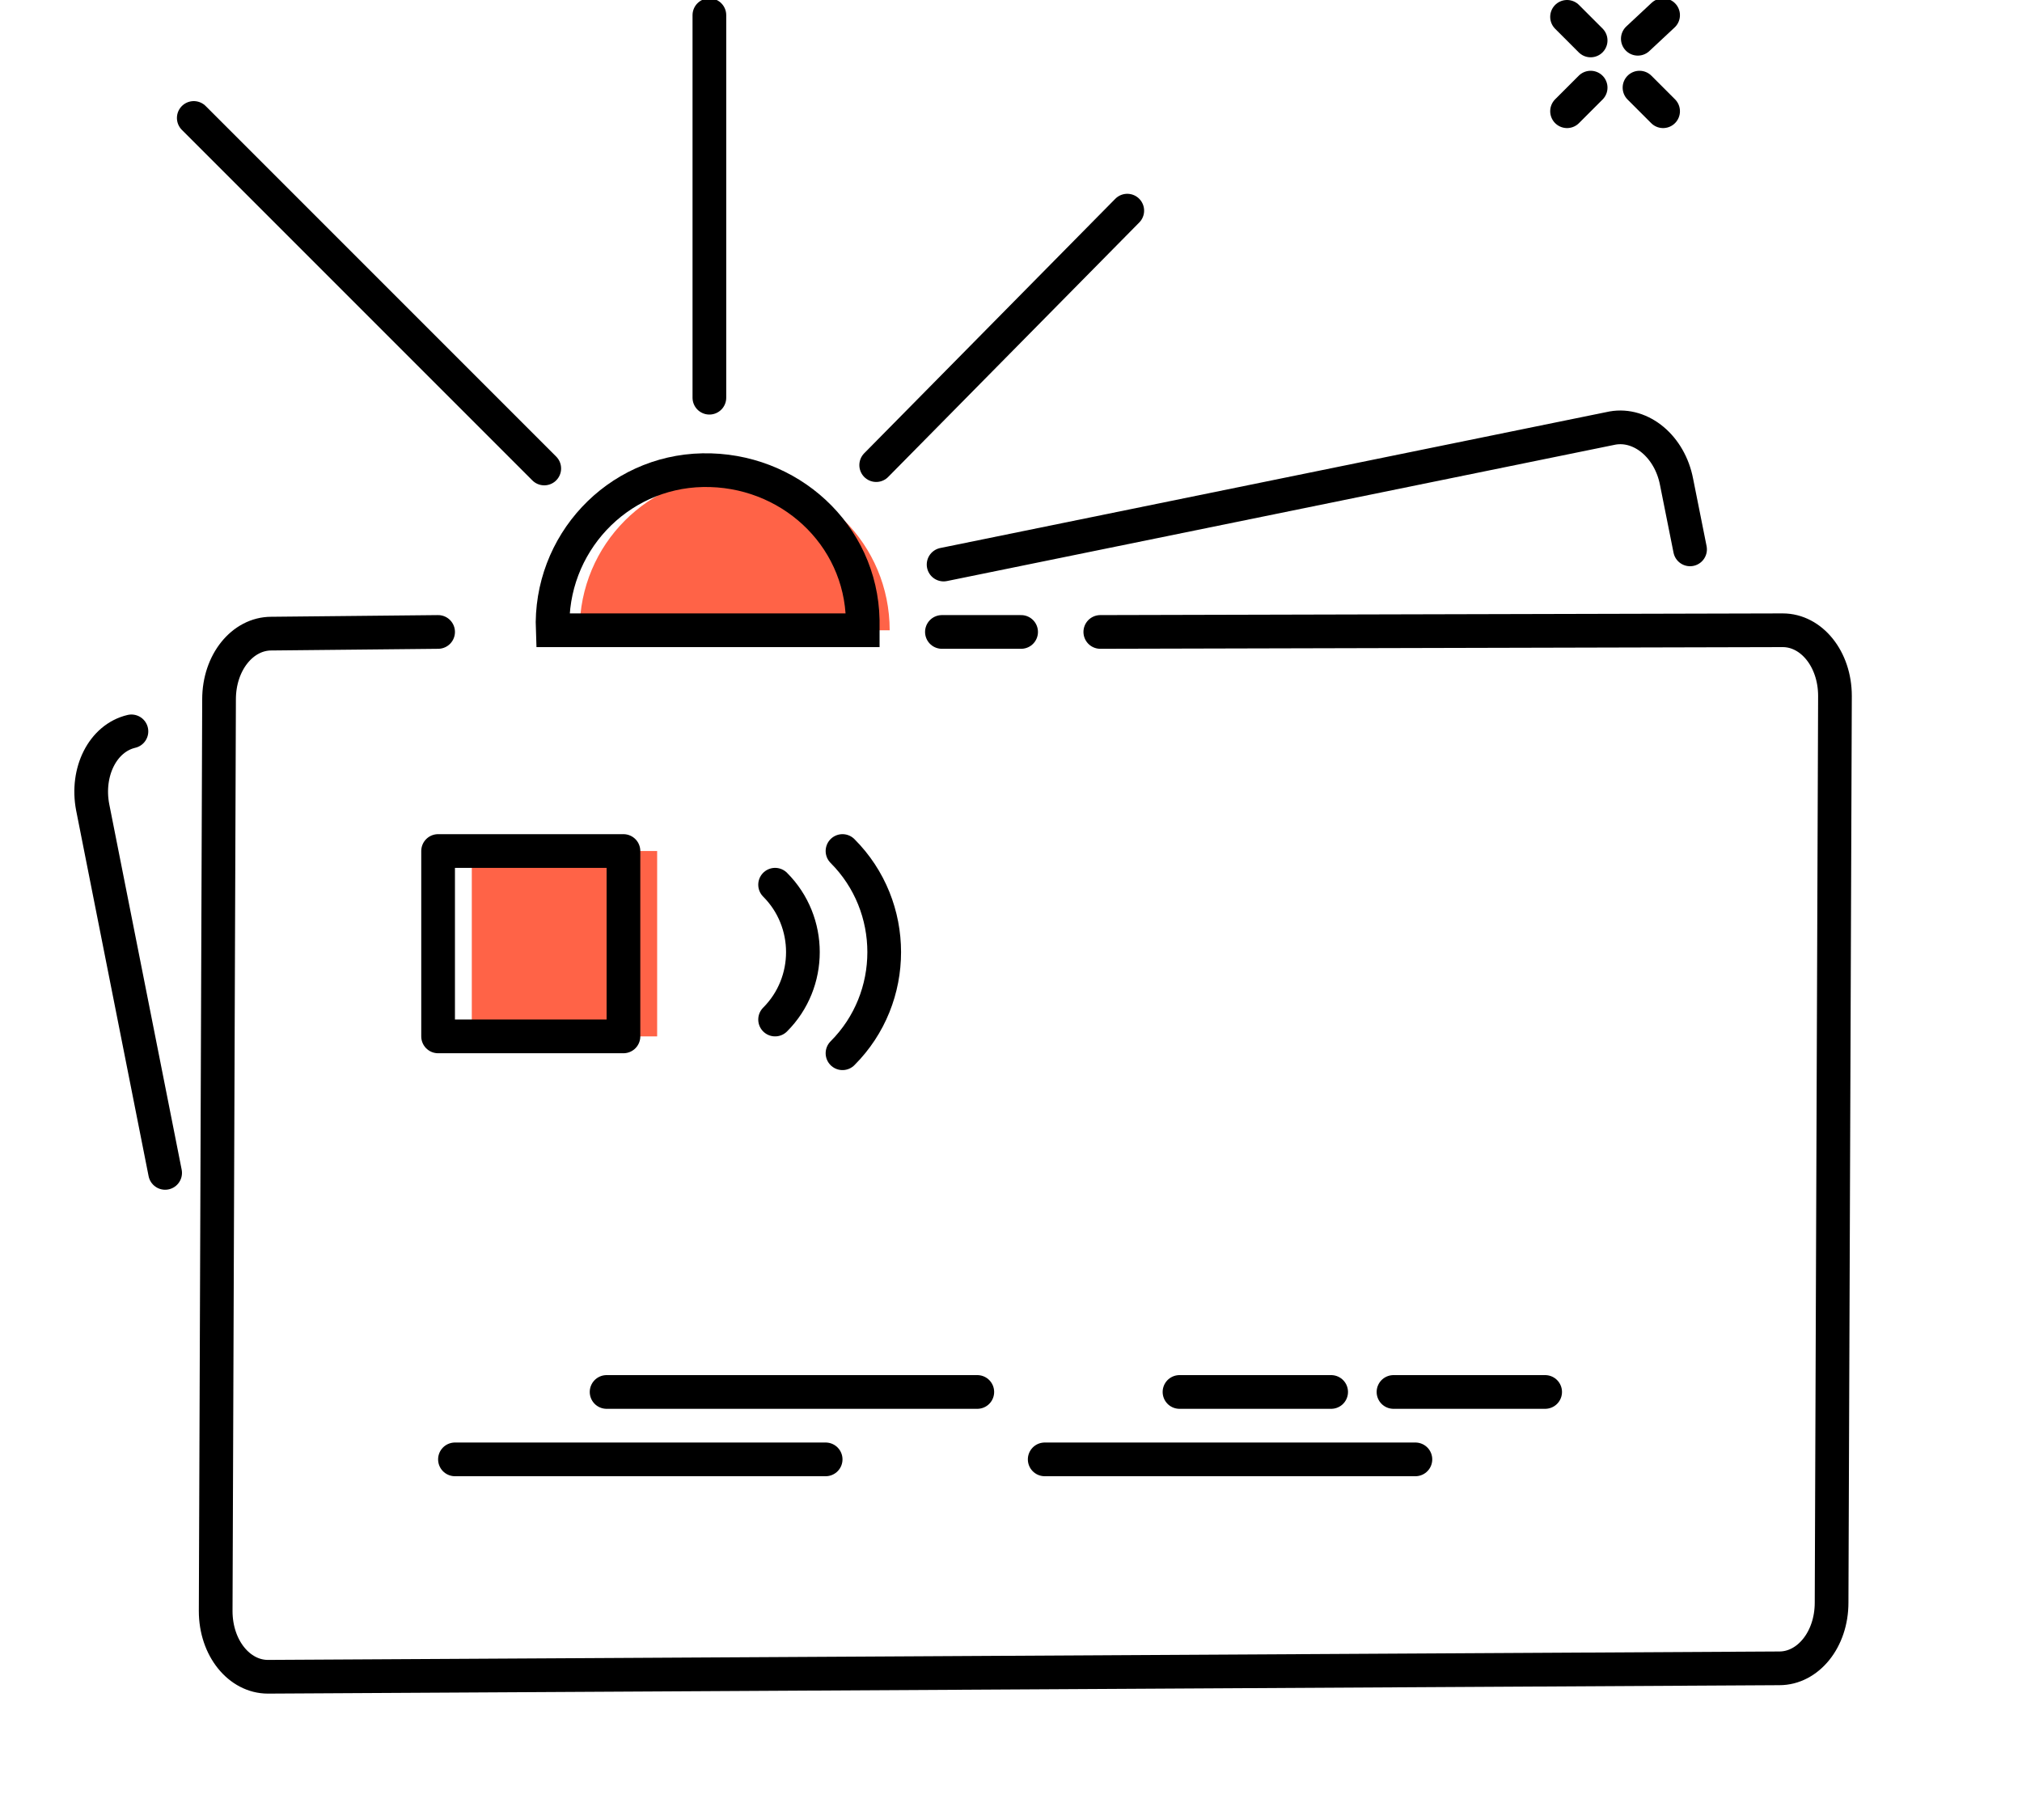
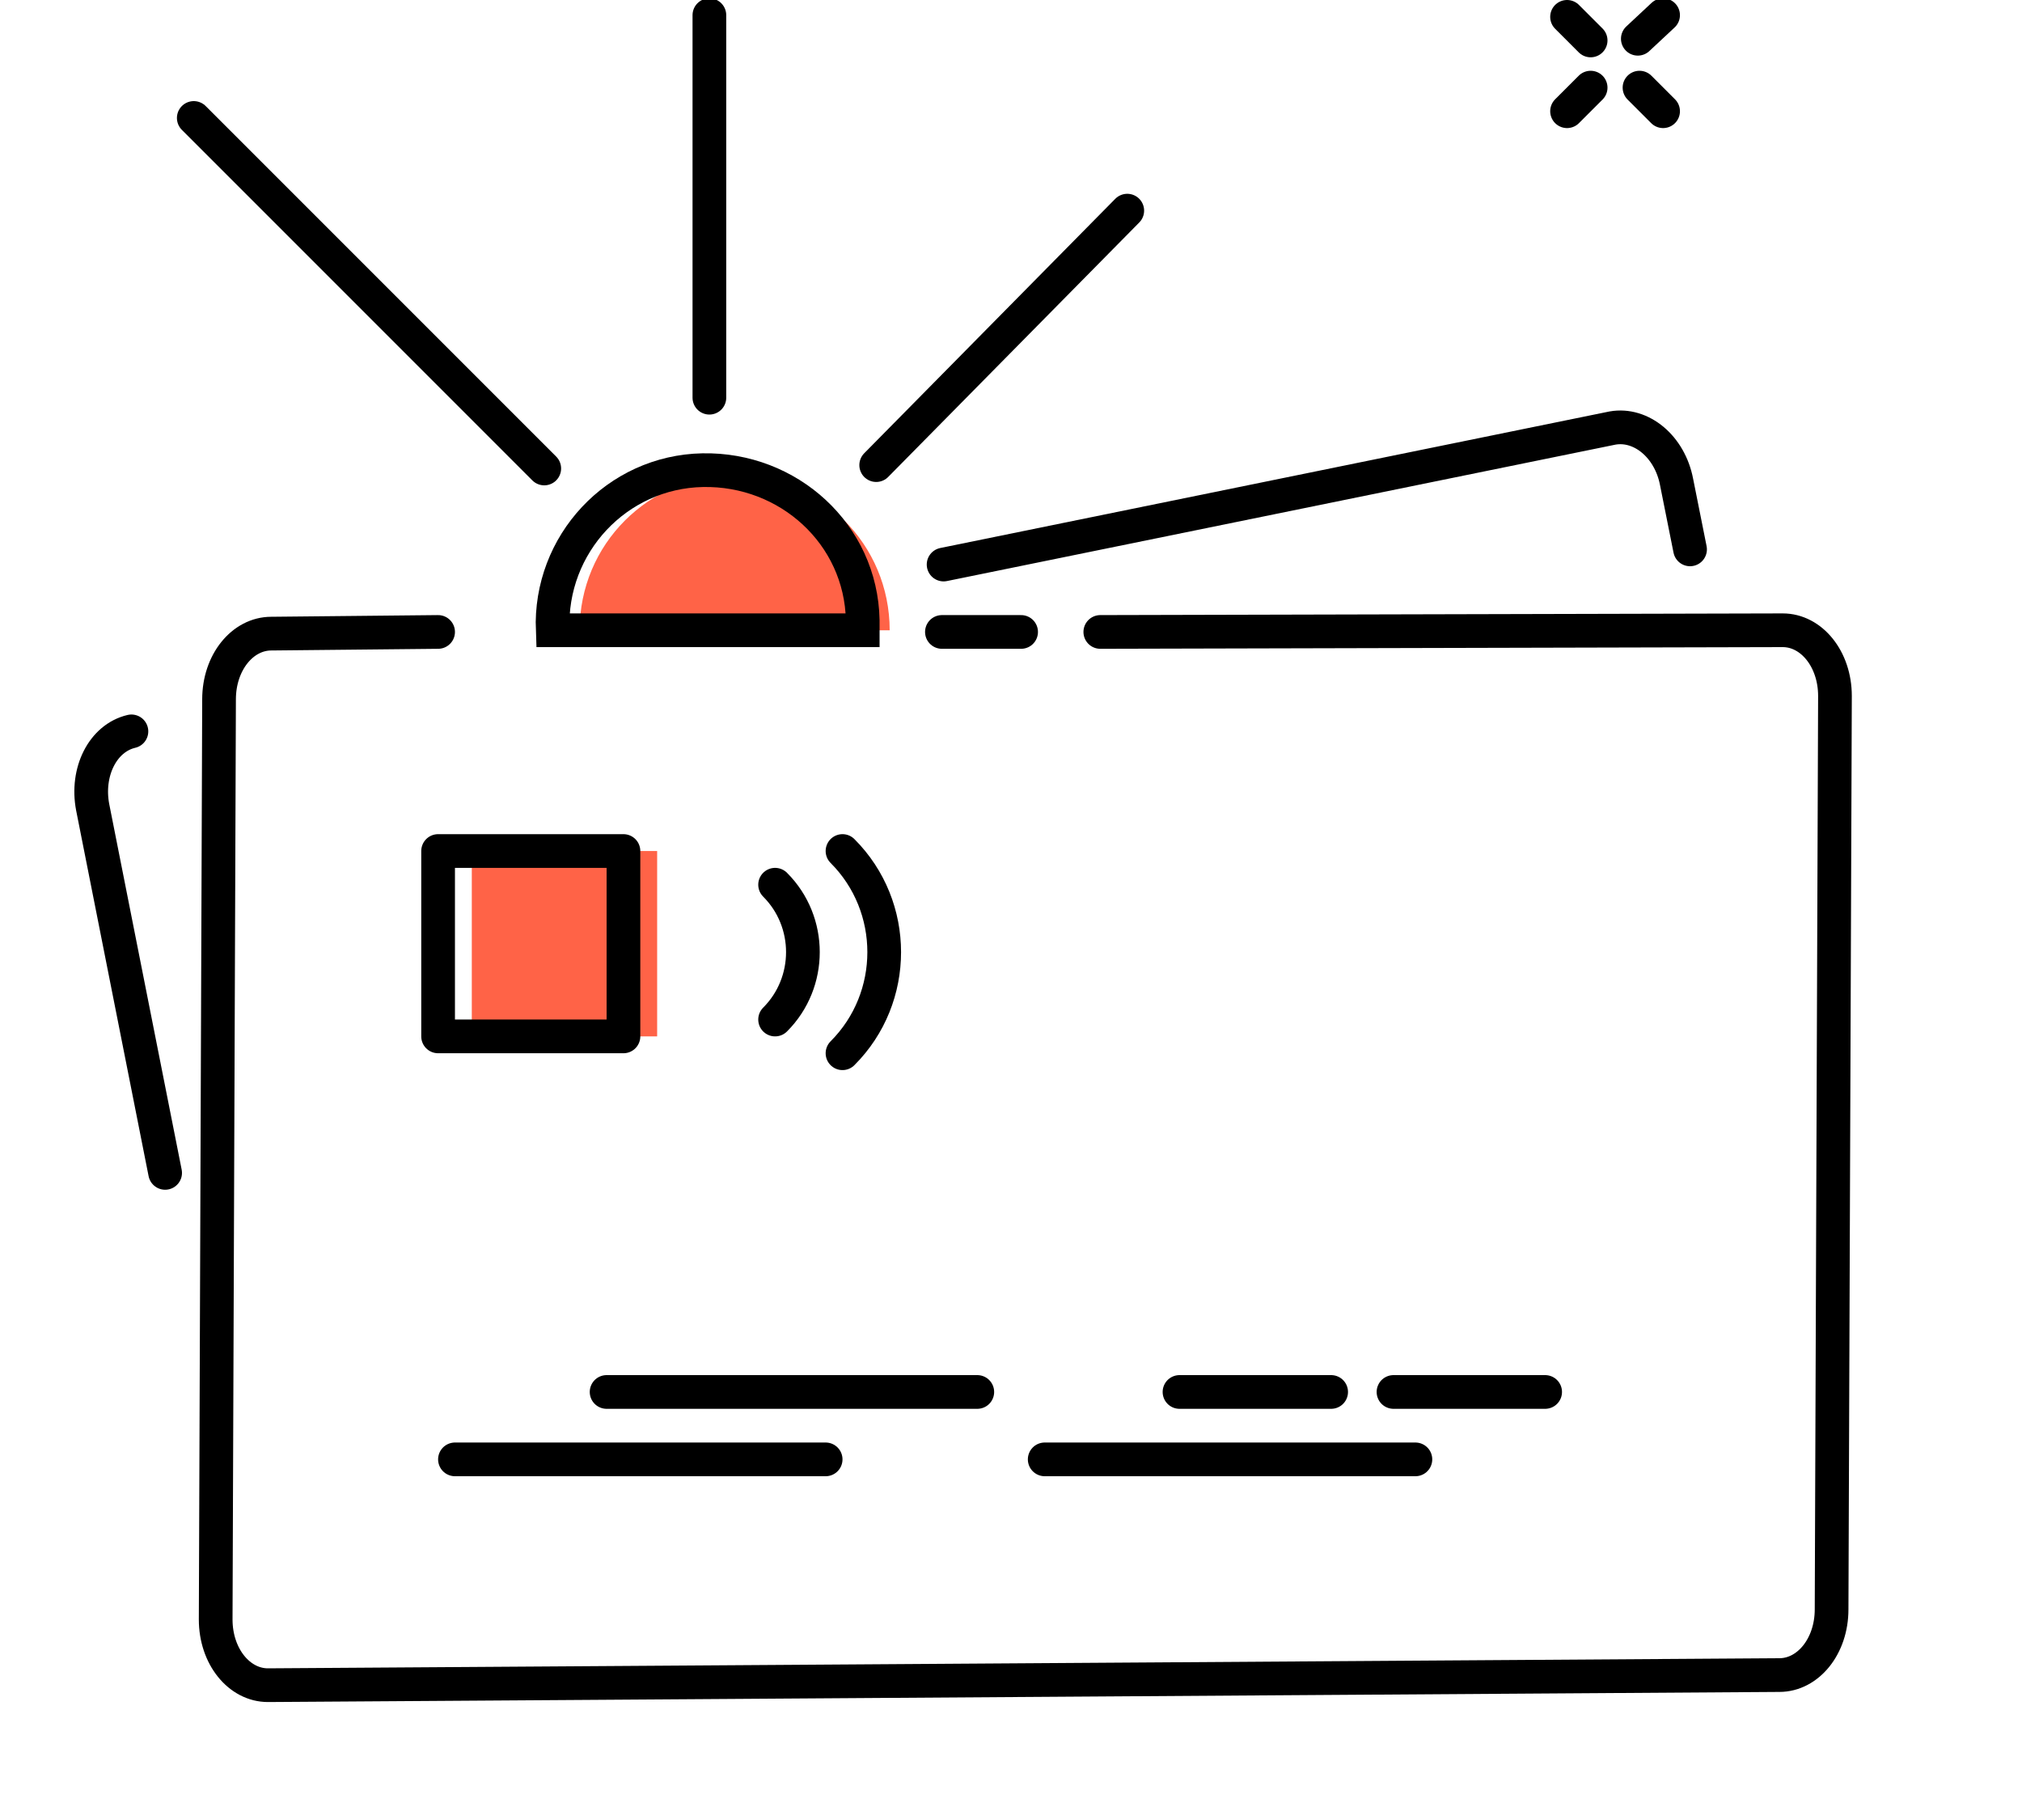
<svg xmlns="http://www.w3.org/2000/svg" version="1.1" id="Layer_1" x="0px" y="0px" viewBox="0 0 120 108" style="enable-background:new 0 0 120 108;" xml:space="preserve">
  <style type="text/css">
	.st0{fill:#FF6347;}
	.st1{fill:none;stroke:#000000;stroke-width:2;stroke-miterlimit:10;}
	.st2{fill:none;stroke:#000000;stroke-width:2;stroke-linecap:round;stroke-linejoin:round;}
</style>
  <rect x="28" y="50.5" class="st0" width="11" height="11" />
  <path class="st0" d="M34.4,37.4c0-5.1,4.1-9.2,9.2-9.2s9.2,4.1,9.2,9.2l0,0" />
  <path class="st1" d="M32.8,37.4c-0.2-5.1,3.8-9.4,8.9-9.5s9.4,3.8,9.5,8.9c0,0.2,0,0.4,0,0.6H32.8z" />
  <line class="st2" x1="42.1" y1="0.9" x2="42.1" y2="23.6" />
  <line class="st2" x1="60.6" y1="37.5" x2="55.9" y2="37.5" />
-   <path class="st2" d="M65.3,37.5l40.5-0.1c1.7,0,3.1,1.7,3.1,3.9l-0.2,53.8c0,2.2-1.4,3.9-3.1,3.9l-89.7,0.5c-1.7,0-3.1-1.7-3.1-3.9  L13,41.5c0-2.2,1.4-3.9,3.1-3.9l9.9-0.1" />
+   <path class="st2" d="M65.3,37.5l40.5-0.1c1.7,0,3.1,1.7,3.1,3.9l-0.2,54.2c0,2.2-1.4,3.9-3.1,3.9L15.9,100c-1.7,0-3.1-1.7-3.1-3.9  L13,41.5c0-2.2,1.4-3.9,3.1-3.9l9.9-0.1" />
  <line class="st2" x1="11.5" y1="7" x2="32.3" y2="27.8" />
  <line class="st2" x1="66.9" y1="12.5" x2="52" y2="27.6" />
  <path class="st2" d="M9.8,69.6L5.5,47.9c-0.4-2.1,0.6-4.1,2.3-4.5" />
  <path class="st2" d="M56,33.5l39.7-8.1c1.7-0.3,3.4,1.1,3.8,3.2l0.8,4" />
  <rect x="26" y="50.5" class="st2" width="11" height="11" />
  <path class="st2" d="M50,50.5L50,50.5c3.3,3.3,3.3,8.7,0,12l0,0" />
  <path class="st2" d="M46,52.5L46,52.5c2.2,2.2,2.2,5.8,0,8l0,0" />
  <line class="st2" x1="27" y1="86.6" x2="49" y2="86.6" />
  <line class="st2" x1="62" y1="86.6" x2="84" y2="86.6" />
  <line class="st2" x1="36" y1="82.6" x2="58" y2="82.6" />
  <line class="st2" x1="70" y1="82.6" x2="79" y2="82.6" />
  <line class="st2" x1="82.7" y1="82.6" x2="91.7" y2="82.6" />
  <line class="st2" x1="94.4" y1="2.4" x2="93" y2="1" />
  <line class="st2" x1="98.7" y1="6.6" x2="97.3" y2="5.2" />
  <line class="st2" x1="97.2" y1="2.3" x2="98.7" y2="0.9" />
  <line class="st2" x1="93" y1="6.6" x2="94.4" y2="5.2" />
</svg>
